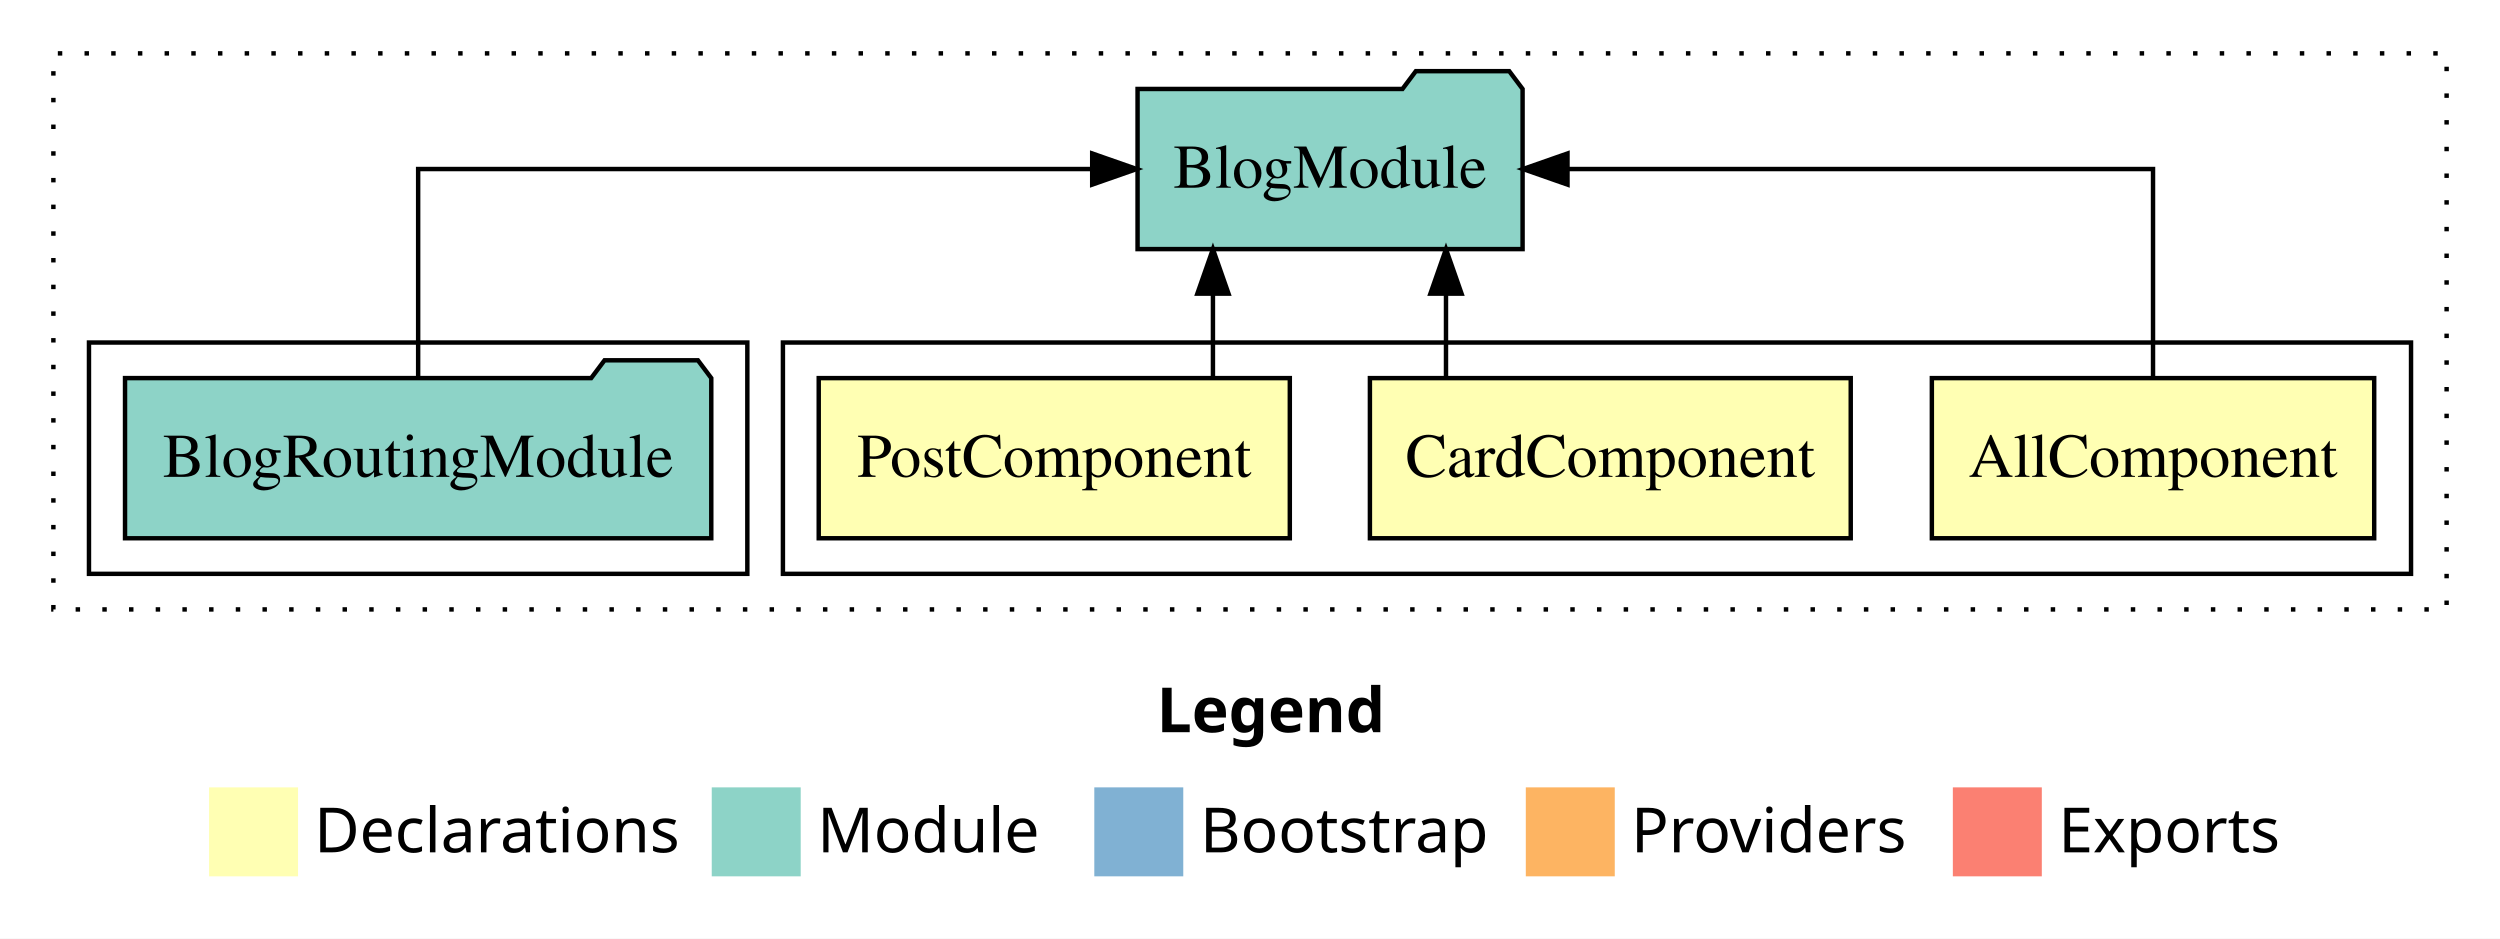
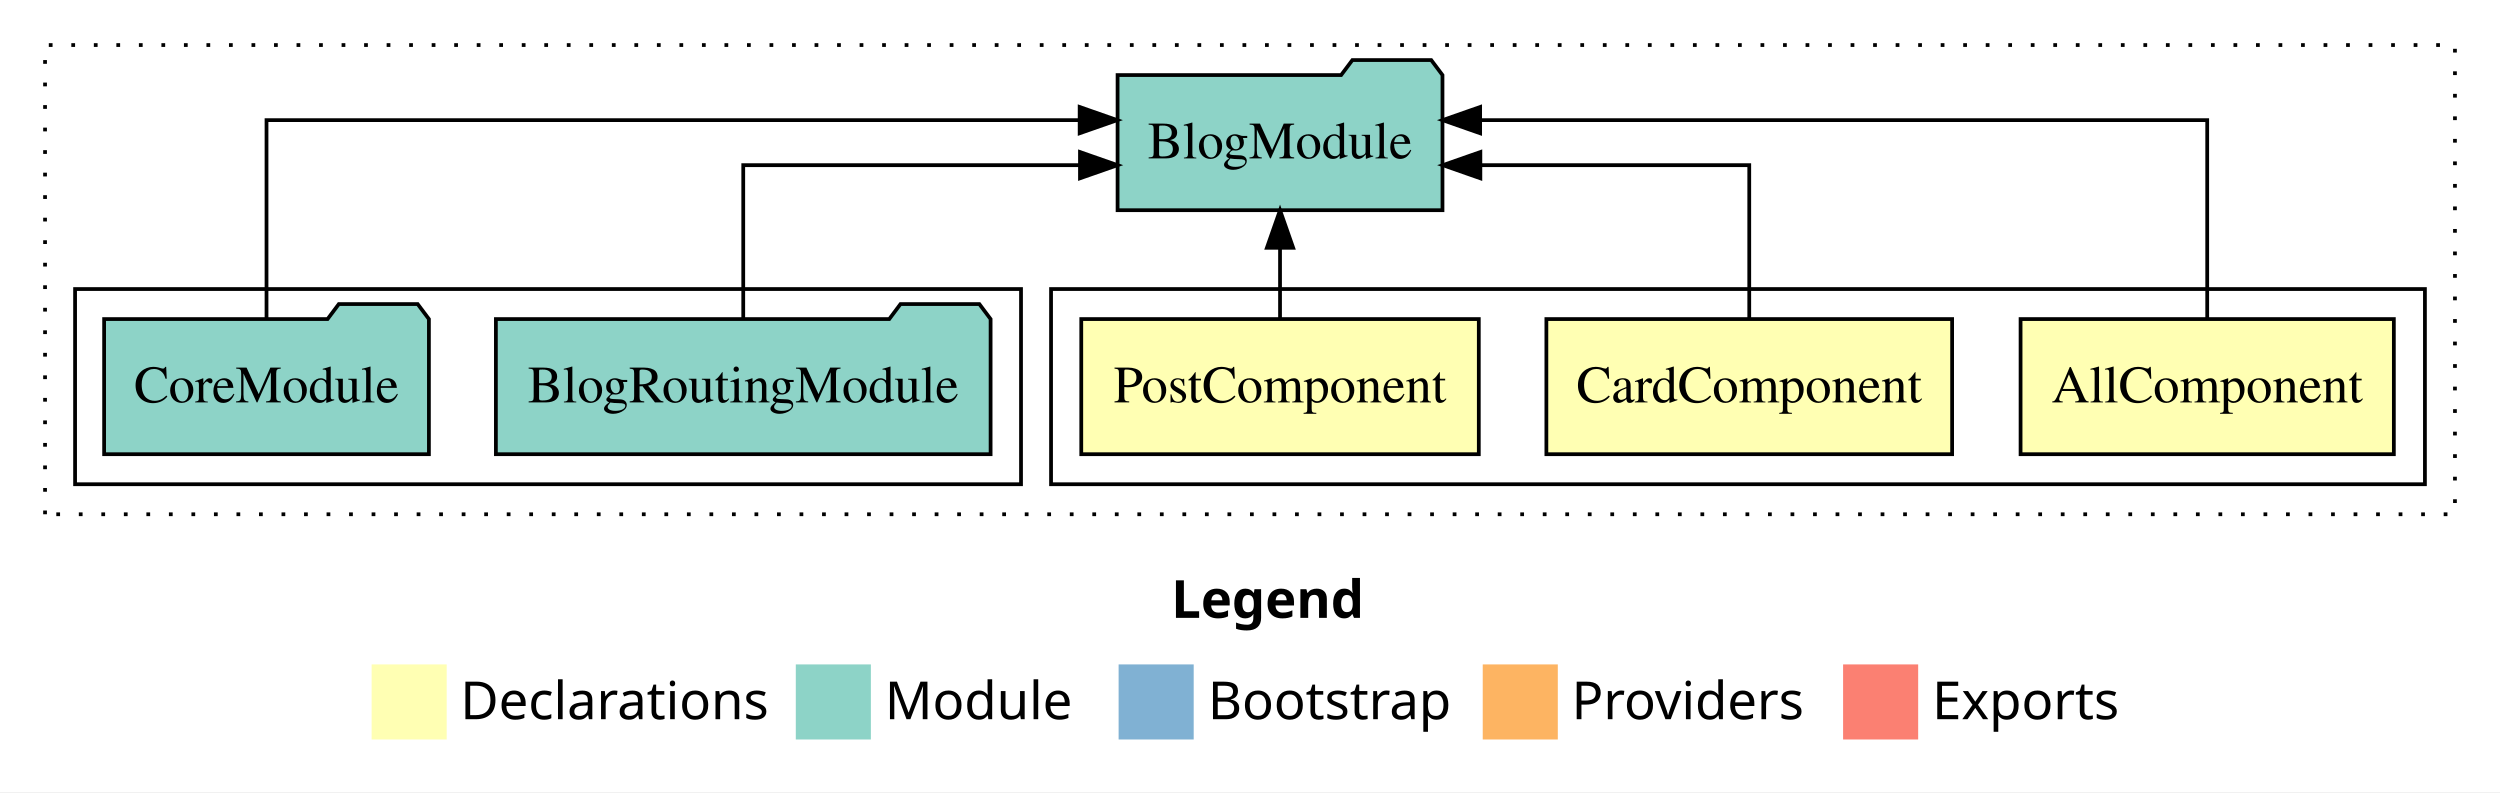
- <svg xmlns="http://www.w3.org/2000/svg" width="562pt" height="211pt" viewBox="0.00 0.00 562.00 211.00">
+ <svg xmlns="http://www.w3.org/2000/svg" width="666pt" height="211pt" viewBox="0.00 0.00 666.00 211.00">
  <g id="graph0" class="graph" transform="scale(1 1) rotate(0) translate(4 207)">
-     <polygon fill="#ffffff" stroke="transparent" points="-4,4 -4,-207 558,-207 558,4 -4,4" />
-     <text text-anchor="start" x="256.009" y="-42.4" font-family="sans-serif" font-weight="bold" font-size="14.00" fill="#000000">Legend</text>
-     <polygon fill="#ffffb3" stroke="transparent" points="43,-10 43,-30 63,-30 63,-10 43,-10" />
-     <text text-anchor="start" x="66.629" y="-15.4" font-family="sans-serif" font-size="14.00" fill="#000000">  Declarations</text>
-     <polygon fill="#8dd3c7" stroke="transparent" points="156,-10 156,-30 176,-30 176,-10 156,-10" />
-     <text text-anchor="start" x="179.725" y="-15.4" font-family="sans-serif" font-size="14.00" fill="#000000">  Module</text>
-     <polygon fill="#80b1d3" stroke="transparent" points="242,-10 242,-30 262,-30 262,-10 242,-10" />
-     <text text-anchor="start" x="265.781" y="-15.4" font-family="sans-serif" font-size="14.00" fill="#000000">  Bootstrap</text>
-     <polygon fill="#fdb462" stroke="transparent" points="339,-10 339,-30 359,-30 359,-10 339,-10" />
-     <text text-anchor="start" x="362.673" y="-15.4" font-family="sans-serif" font-size="14.00" fill="#000000">  Providers</text>
-     <polygon fill="#fb8072" stroke="transparent" points="435,-10 435,-30 455,-30 455,-10 435,-10" />
-     <text text-anchor="start" x="458.726" y="-15.4" font-family="sans-serif" font-size="14.00" fill="#000000">  Exports</text>
+     <polygon fill="#ffffff" stroke="transparent" points="-4,4 -4,-207 662,-207 662,4 -4,4" />
+     <text text-anchor="start" x="308.009" y="-42.4" font-family="sans-serif" font-weight="bold" font-size="14.00" fill="#000000">Legend</text>
+     <polygon fill="#ffffb3" stroke="transparent" points="95,-10 95,-30 115,-30 115,-10 95,-10" />
+     <text text-anchor="start" x="118.629" y="-15.4" font-family="sans-serif" font-size="14.00" fill="#000000">  Declarations</text>
+     <polygon fill="#8dd3c7" stroke="transparent" points="208,-10 208,-30 228,-30 228,-10 208,-10" />
+     <text text-anchor="start" x="231.725" y="-15.4" font-family="sans-serif" font-size="14.00" fill="#000000">  Module</text>
+     <polygon fill="#80b1d3" stroke="transparent" points="294,-10 294,-30 314,-30 314,-10 294,-10" />
+     <text text-anchor="start" x="317.781" y="-15.4" font-family="sans-serif" font-size="14.00" fill="#000000">  Bootstrap</text>
+     <polygon fill="#fdb462" stroke="transparent" points="391,-10 391,-30 411,-30 411,-10 391,-10" />
+     <text text-anchor="start" x="414.673" y="-15.4" font-family="sans-serif" font-size="14.00" fill="#000000">  Providers</text>
+     <polygon fill="#fb8072" stroke="transparent" points="487,-10 487,-30 507,-30 507,-10 487,-10" />
+     <text text-anchor="start" x="510.726" y="-15.4" font-family="sans-serif" font-size="14.00" fill="#000000">  Exports</text>
    <g id="clust1" class="cluster">
-       <polygon fill="none" stroke="#000000" stroke-dasharray="1,5" points="8,-70 8,-195 546,-195 546,-70 8,-70" />
+       <polygon fill="none" stroke="#000000" stroke-dasharray="1,5" points="8,-70 8,-195 650,-195 650,-70 8,-70" />
    </g>
    <g id="clust2" class="cluster">
-       <polygon fill="none" stroke="#000000" points="172,-78 172,-130 538,-130 538,-78 172,-78" />
+       <polygon fill="none" stroke="#000000" points="276,-78 276,-130 642,-130 642,-78 276,-78" />
    </g>
    <g id="clust6" class="cluster">
-       <polygon fill="none" stroke="#000000" points="16,-78 16,-130 164,-130 164,-78 16,-78" />
+       <polygon fill="none" stroke="#000000" points="16,-78 16,-130 268,-130 268,-78 16,-78" />
    </g>
    <g id="node1" class="node">
-       <polygon fill="#ffffb3" stroke="#000000" points="529.72,-122 430.28,-122 430.28,-86 529.72,-86 529.72,-122" />
-       <text text-anchor="middle" x="480" y="-99.8" font-family="Times,serif" font-size="14.00" fill="#000000">AllComponent</text>
+       <polygon fill="#ffffb3" stroke="#000000" points="633.72,-122 534.28,-122 534.28,-86 633.72,-86 633.72,-122" />
+       <text text-anchor="middle" x="584" y="-99.8" font-family="Times,serif" font-size="14.00" fill="#000000">AllComponent</text>
    </g>
    <g id="node4" class="node">
-       <polygon fill="#8dd3c7" stroke="#000000" points="338.277,-187 335.277,-191 314.277,-191 311.277,-187 251.723,-187 251.723,-151 338.277,-151 338.277,-187" />
-       <text text-anchor="middle" x="295" y="-164.8" font-family="Times,serif" font-size="14.00" fill="#000000">BlogModule</text>
+       <polygon fill="#8dd3c7" stroke="#000000" points="380.277,-187 377.277,-191 356.277,-191 353.277,-187 293.723,-187 293.723,-151 380.277,-151 380.277,-187" />
+       <text text-anchor="middle" x="337" y="-164.8" font-family="Times,serif" font-size="14.00" fill="#000000">BlogModule</text>
    </g>
    <g id="edge1" class="edge">
-       <path fill="none" stroke="#000000" d="M480,-122.106C480,-141.339 480,-169 480,-169 480,-169 348.374,-169 348.374,-169" />
-       <polygon fill="#000000" stroke="#000000" points="348.374,-165.5 338.374,-169 348.374,-172.5 348.374,-165.5" />
+       <path fill="none" stroke="#000000" d="M584,-122.284C584,-143.321 584,-175 584,-175 584,-175 390.307,-175 390.307,-175" />
+       <polygon fill="#000000" stroke="#000000" points="390.307,-171.5 380.307,-175 390.307,-178.5 390.307,-171.5" />
    </g>
    <g id="node2" class="node">
-       <polygon fill="#ffffb3" stroke="#000000" points="412.045,-122 303.955,-122 303.955,-86 412.045,-86 412.045,-122" />
-       <text text-anchor="middle" x="358" y="-99.8" font-family="Times,serif" font-size="14.00" fill="#000000">CardComponent</text>
+       <polygon fill="#ffffb3" stroke="#000000" points="516.045,-122 407.955,-122 407.955,-86 516.045,-86 516.045,-122" />
+       <text text-anchor="middle" x="462" y="-99.8" font-family="Times,serif" font-size="14.00" fill="#000000">CardComponent</text>
    </g>
    <g id="edge2" class="edge">
-       <path fill="none" stroke="#000000" d="M321.058,-122.106C321.058,-122.106 321.058,-140.991 321.058,-140.991" />
-       <polygon fill="#000000" stroke="#000000" points="317.558,-140.991 321.058,-150.991 324.558,-140.991 317.558,-140.991" />
+       <path fill="none" stroke="#000000" d="M462,-122.022C462,-139.373 462,-163 462,-163 462,-163 390.368,-163 390.368,-163" />
+       <polygon fill="#000000" stroke="#000000" points="390.368,-159.5 380.368,-163 390.368,-166.5 390.368,-159.5" />
    </g>
    <g id="node3" class="node">
-       <polygon fill="#ffffb3" stroke="#000000" points="285.951,-122 180.049,-122 180.049,-86 285.951,-86 285.951,-122" />
-       <text text-anchor="middle" x="233" y="-99.8" font-family="Times,serif" font-size="14.00" fill="#000000">PostComponent</text>
+       <polygon fill="#ffffb3" stroke="#000000" points="389.951,-122 284.049,-122 284.049,-86 389.951,-86 389.951,-122" />
+       <text text-anchor="middle" x="337" y="-99.8" font-family="Times,serif" font-size="14.00" fill="#000000">PostComponent</text>
    </g>
    <g id="edge3" class="edge">
-       <path fill="none" stroke="#000000" d="M268.668,-122.106C268.668,-122.106 268.668,-140.991 268.668,-140.991" />
-       <polygon fill="#000000" stroke="#000000" points="265.168,-140.991 268.668,-150.991 272.168,-140.991 265.168,-140.991" />
+       <path fill="none" stroke="#000000" d="M337,-122.106C337,-122.106 337,-140.991 337,-140.991" />
+       <polygon fill="#000000" stroke="#000000" points="333.5,-140.991 337,-150.991 340.5,-140.991 333.5,-140.991" />
    </g>
    <g id="node5" class="node">
-       <polygon fill="#8dd3c7" stroke="#000000" points="155.895,-122 152.895,-126 131.895,-126 128.895,-122 24.105,-122 24.105,-86 155.895,-86 155.895,-122" />
-       <text text-anchor="middle" x="90" y="-99.8" font-family="Times,serif" font-size="14.00" fill="#000000">BlogRoutingModule</text>
+       <polygon fill="#8dd3c7" stroke="#000000" points="259.895,-122 256.895,-126 235.895,-126 232.895,-122 128.105,-122 128.105,-86 259.895,-86 259.895,-122" />
+       <text text-anchor="middle" x="194" y="-99.8" font-family="Times,serif" font-size="14.00" fill="#000000">BlogRoutingModule</text>
    </g>
    <g id="edge4" class="edge">
-       <path fill="none" stroke="#000000" d="M90,-122.106C90,-141.339 90,-169 90,-169 90,-169 241.525,-169 241.525,-169" />
-       <polygon fill="#000000" stroke="#000000" points="241.525,-172.5 251.525,-169 241.525,-165.5 241.525,-172.5" />
+       <path fill="none" stroke="#000000" d="M194,-122.022C194,-139.373 194,-163 194,-163 194,-163 283.707,-163 283.707,-163" />
+       <polygon fill="#000000" stroke="#000000" points="283.707,-166.5 293.707,-163 283.707,-159.5 283.707,-166.5" />
+     </g>
+     <g id="node6" class="node">
+       <polygon fill="#8dd3c7" stroke="#000000" points="110.262,-122 107.262,-126 86.262,-126 83.262,-122 23.738,-122 23.738,-86 110.262,-86 110.262,-122" />
+       <text text-anchor="middle" x="67" y="-99.8" font-family="Times,serif" font-size="14.00" fill="#000000">CoreModule</text>
+     </g>
+     <g id="edge5" class="edge">
+       <path fill="none" stroke="#000000" d="M67,-122.284C67,-143.321 67,-175 67,-175 67,-175 283.62,-175 283.62,-175" />
+       <polygon fill="#000000" stroke="#000000" points="283.62,-178.5 293.62,-175 283.62,-171.5 283.62,-178.5" />
    </g>
  </g>
</svg>
